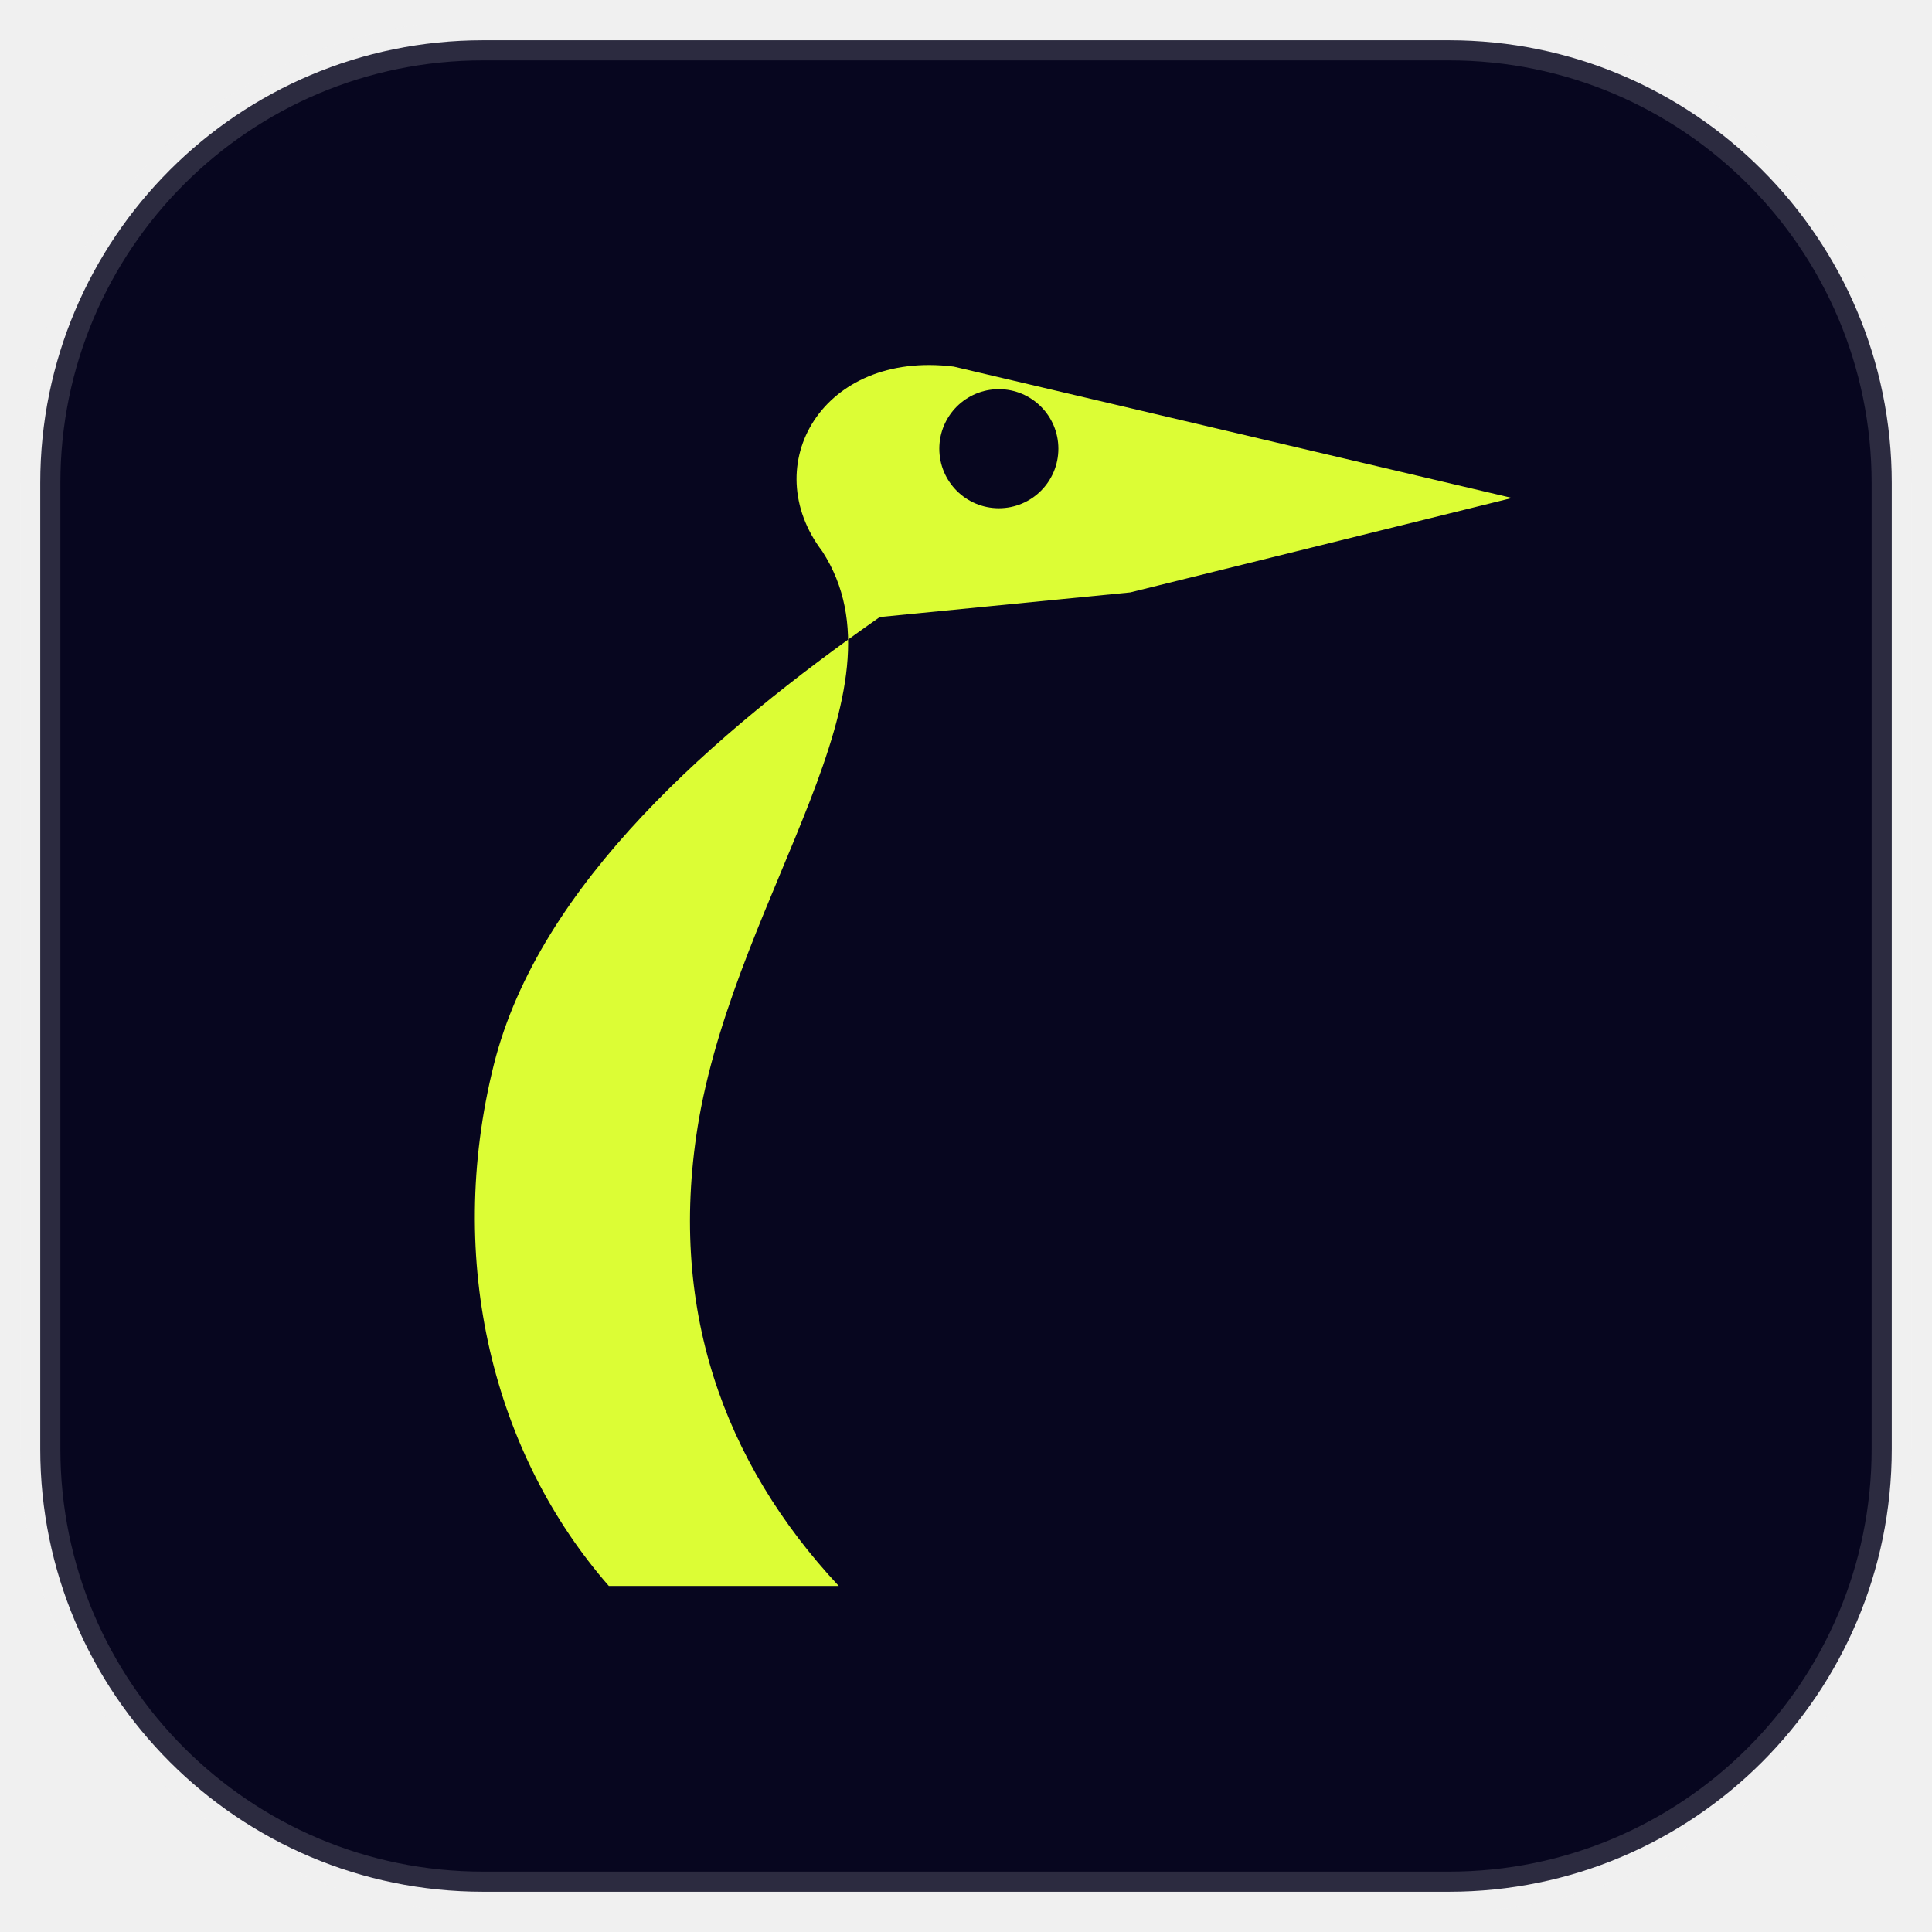
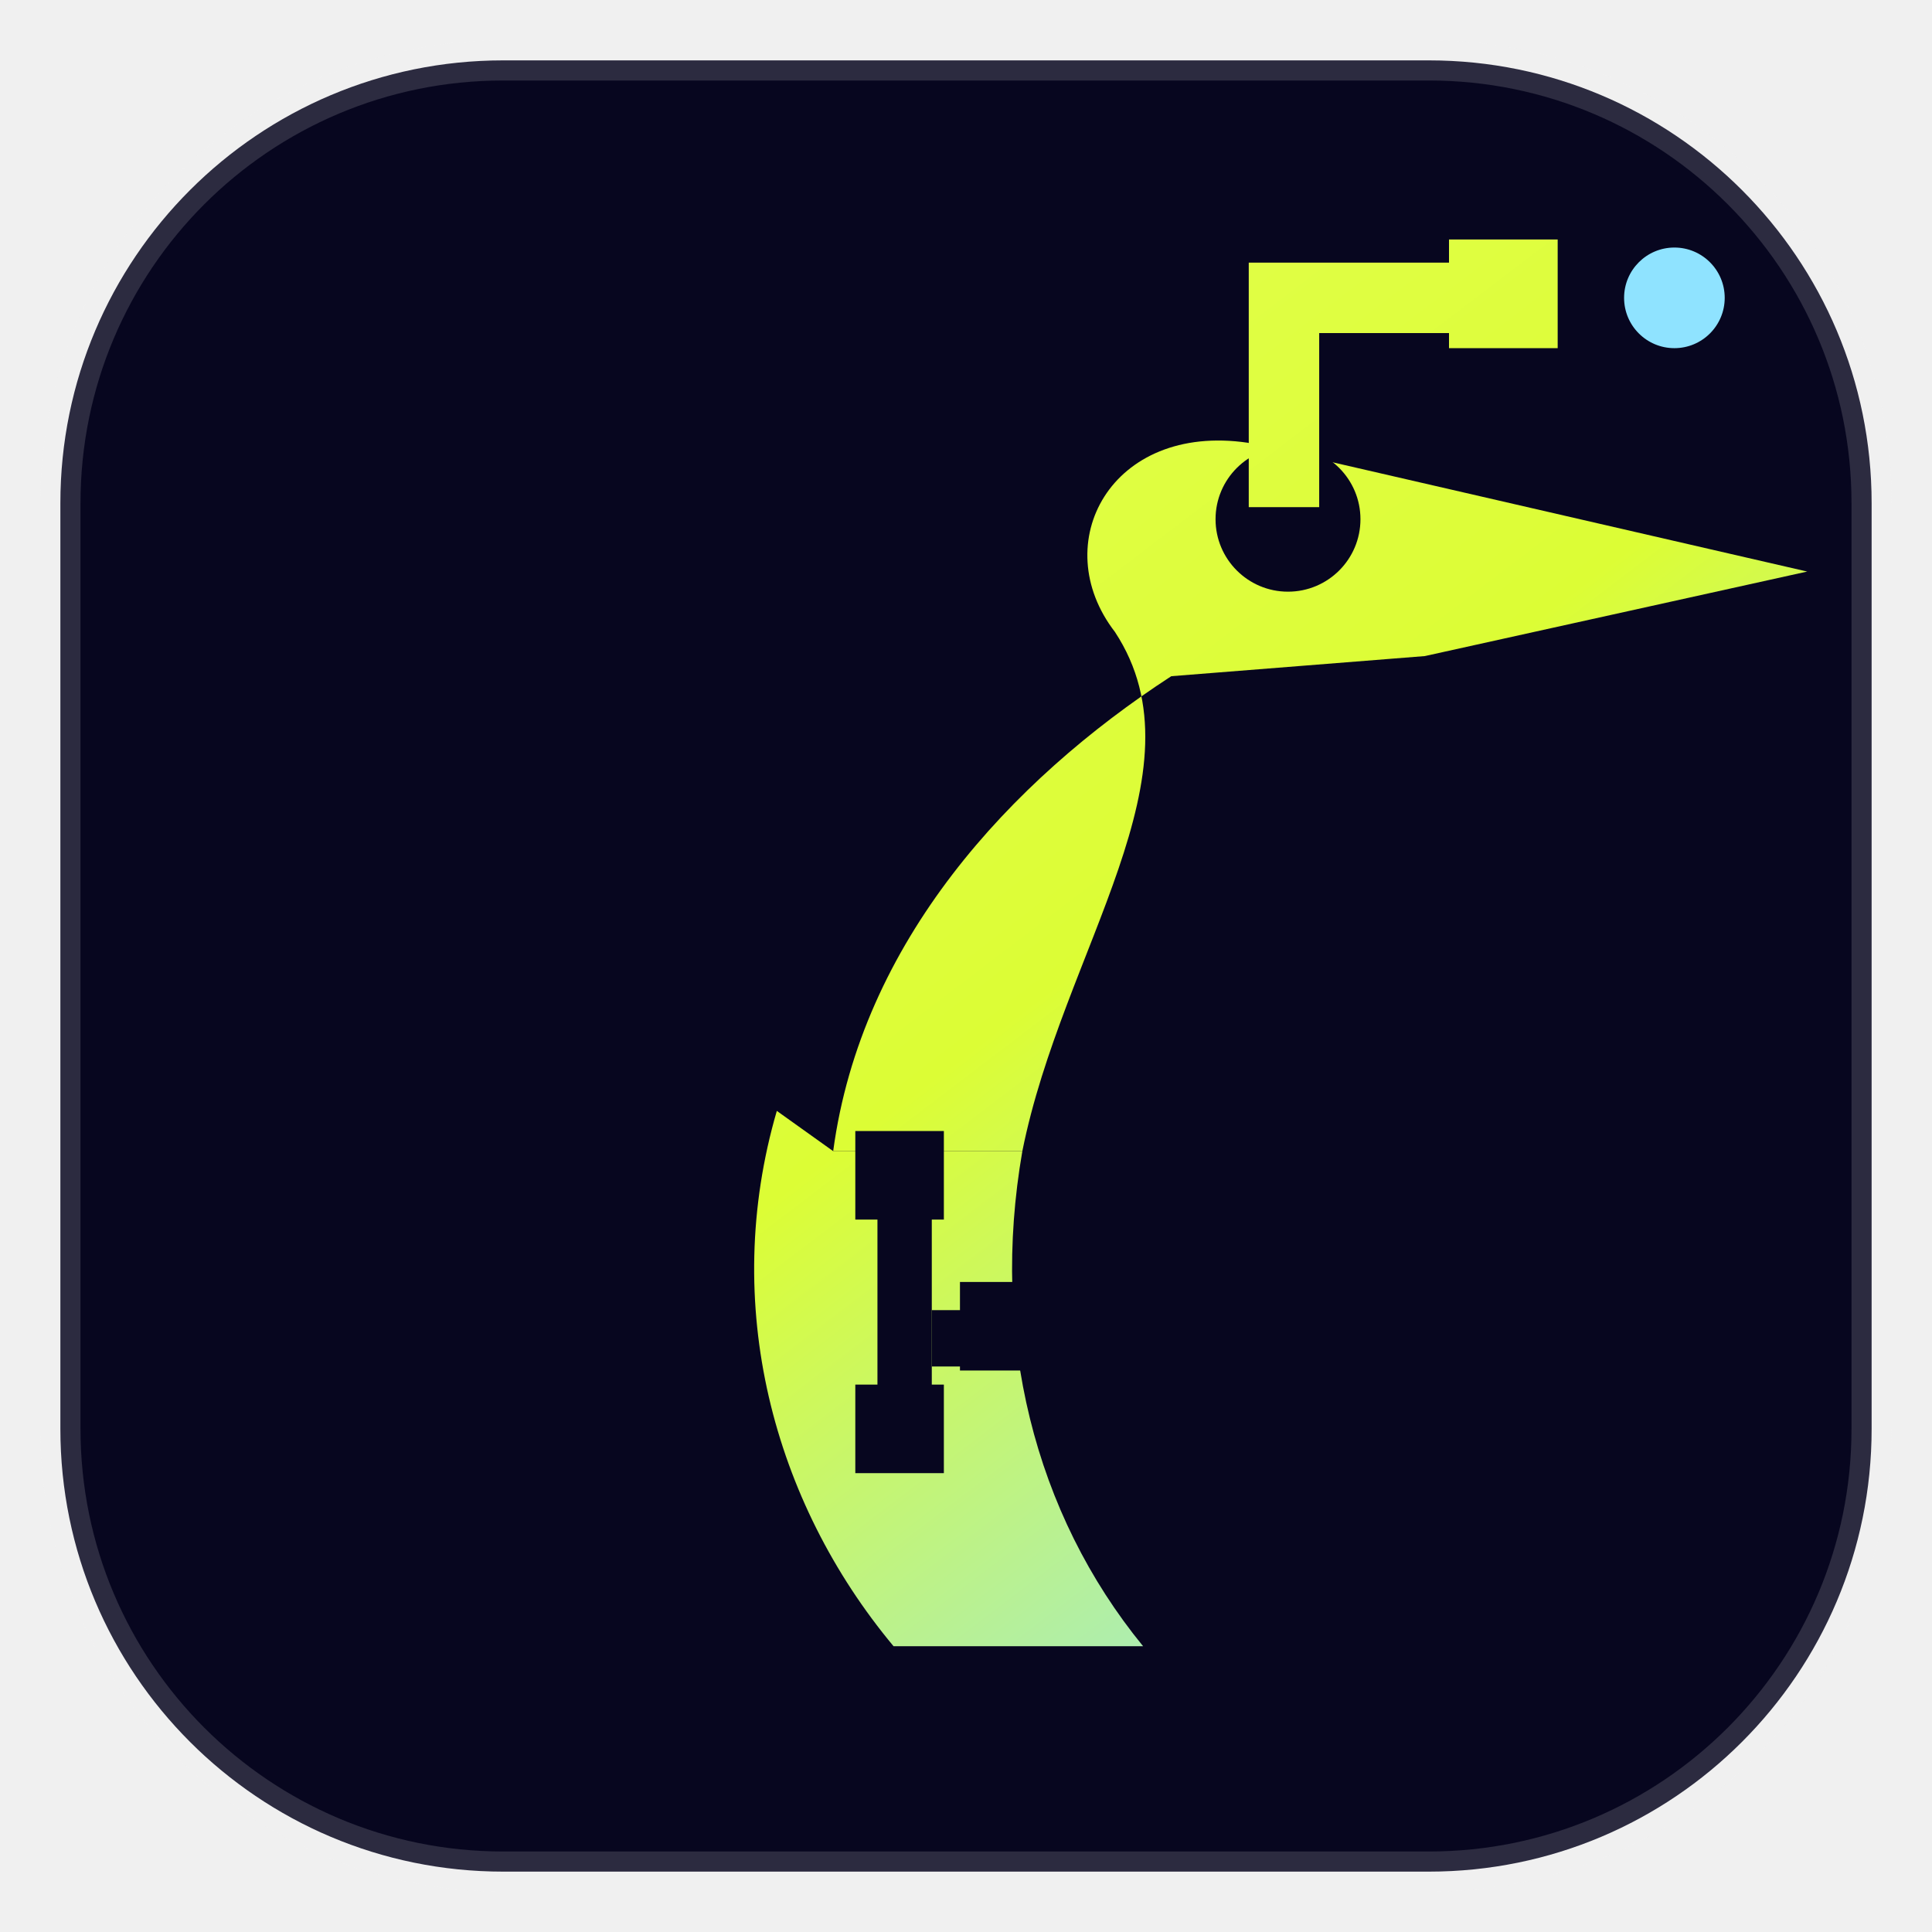
<svg xmlns="http://www.w3.org/2000/svg" viewBox="0 0 48 48" width="48" height="48" role="img" aria-label="heron">
  <defs>
-     <linearGradient id="heronBrandBadge" x1="14" y1="8" x2="40" y2="44" gradientUnits="userSpaceOnUse">
-       <stop stop-color="#dcfd35" />
-       <stop offset=".5" stop-color="#dcfd35" />
-       <stop offset="1" stop-color="#dcfd35" />
+     <linearGradient id="heronBadgeBrand" x1="8" y1="4" x2="40" y2="46" gradientUnits="userSpaceOnUse">
+       <stop stop-color="#e6ff5c" />
+       <stop offset=".55" stop-color="#dcfd35" />
+       <stop offset="1" stop-color="#8fe3ff" />
    </linearGradient>
+     <mask id="heronBadgeCut" maskUnits="userSpaceOnUse" x="0" y="0" width="48" height="48">
+       <path fill="#fff" d="M46.4 15.2 L32.5 12.0 C29.1 11.5 27.5 14.5 29.2 16.7 C31.5 20.2 27.9 24.6 26.9 29.6 L22.2 29.6 C22.9 24.4 26.6 20.4 30.6 17.8 L36.9 17.3 Z" />
+       <path fill="#fff" d="M26.9 29.6 C26.1 34.2 27.2 38.6 29.9 41.9 L23.7 41.9 C20.7 38.3 19.4 33.4 20.8 28.6 L22.2 29.6 Z" />
+       <g fill="#000">
+         <circle cx="33.5" cy="13.9" r="1.8" />
+         <rect x="22.75" y="29.1" width="2.2" height="2.2" />
+         <rect x="23.3" y="30.2" width="1.35" height="6.4" />
+         <rect x="22.75" y="35.4" width="2.2" height="2.2" />
+         <rect x="24.65" y="33.55" width="1.4" height="1.4" />
+         <rect x="25.35" y="32.85" width="2.2" height="2.2" />
+       </g>
+     </mask>
  </defs>
-   <rect x="1" y="1" width="46" height="46" rx="11" fill="#07061f" stroke="rgba(238,238,238,.16)" />
-   <g transform="translate(24 24) scale(1.02) translate(-32.9 -26.8)">
-     <path fill="url(#heronBrandBadge)" fill-rule="evenodd" d="M46.2 15.4 L32.6 12.2 C29.4 11.8 27.8 14.6 29.4 16.7 C31.6 20.1 27.4 24.9 26.4 30.5 C25.6 35.1 27 38.9 29.8 41.9 L24.2 41.9 C21.4 38.7 20.2 34 21.4 29.2 C22.5 24.8 26.8 21.1 30.8 18.3 L36.9 17.7 Z M33.7 14.2 m-1.45 0 a1.45 1.45 0 1 0 2.9 0 a1.45 1.45 0 1 0 -2.9 0" />
+   <rect x="1.5" y="1.5" width="45" height="45" rx="11" fill="#07061f" />
+   <rect x="1.5" y="1.5" width="45" height="45" rx="11" fill="none" stroke="rgba(238,238,238,.16)" />
+   <g transform="translate(-1.5 -1)">
+     <rect width="48" height="48" fill="url(#heronBadgeBrand)" mask="url(#heronBadgeCut)" />
+     <g stroke="url(#heronBadgeBrand)" stroke-width="1.75" fill="none" stroke-linejoin="miter">
+       <path d="M33.4 13.6 L33.4 8.4 L38.4 8.4" />
+     </g>
+     <rect x="37.5" y="6.95" width="2.7" height="2.7" fill="url(#heronBadgeBrand)" />
+     <circle cx="43.1" cy="8.4" r="1.25" fill="#8fe3ff" />
  </g>
</svg>
